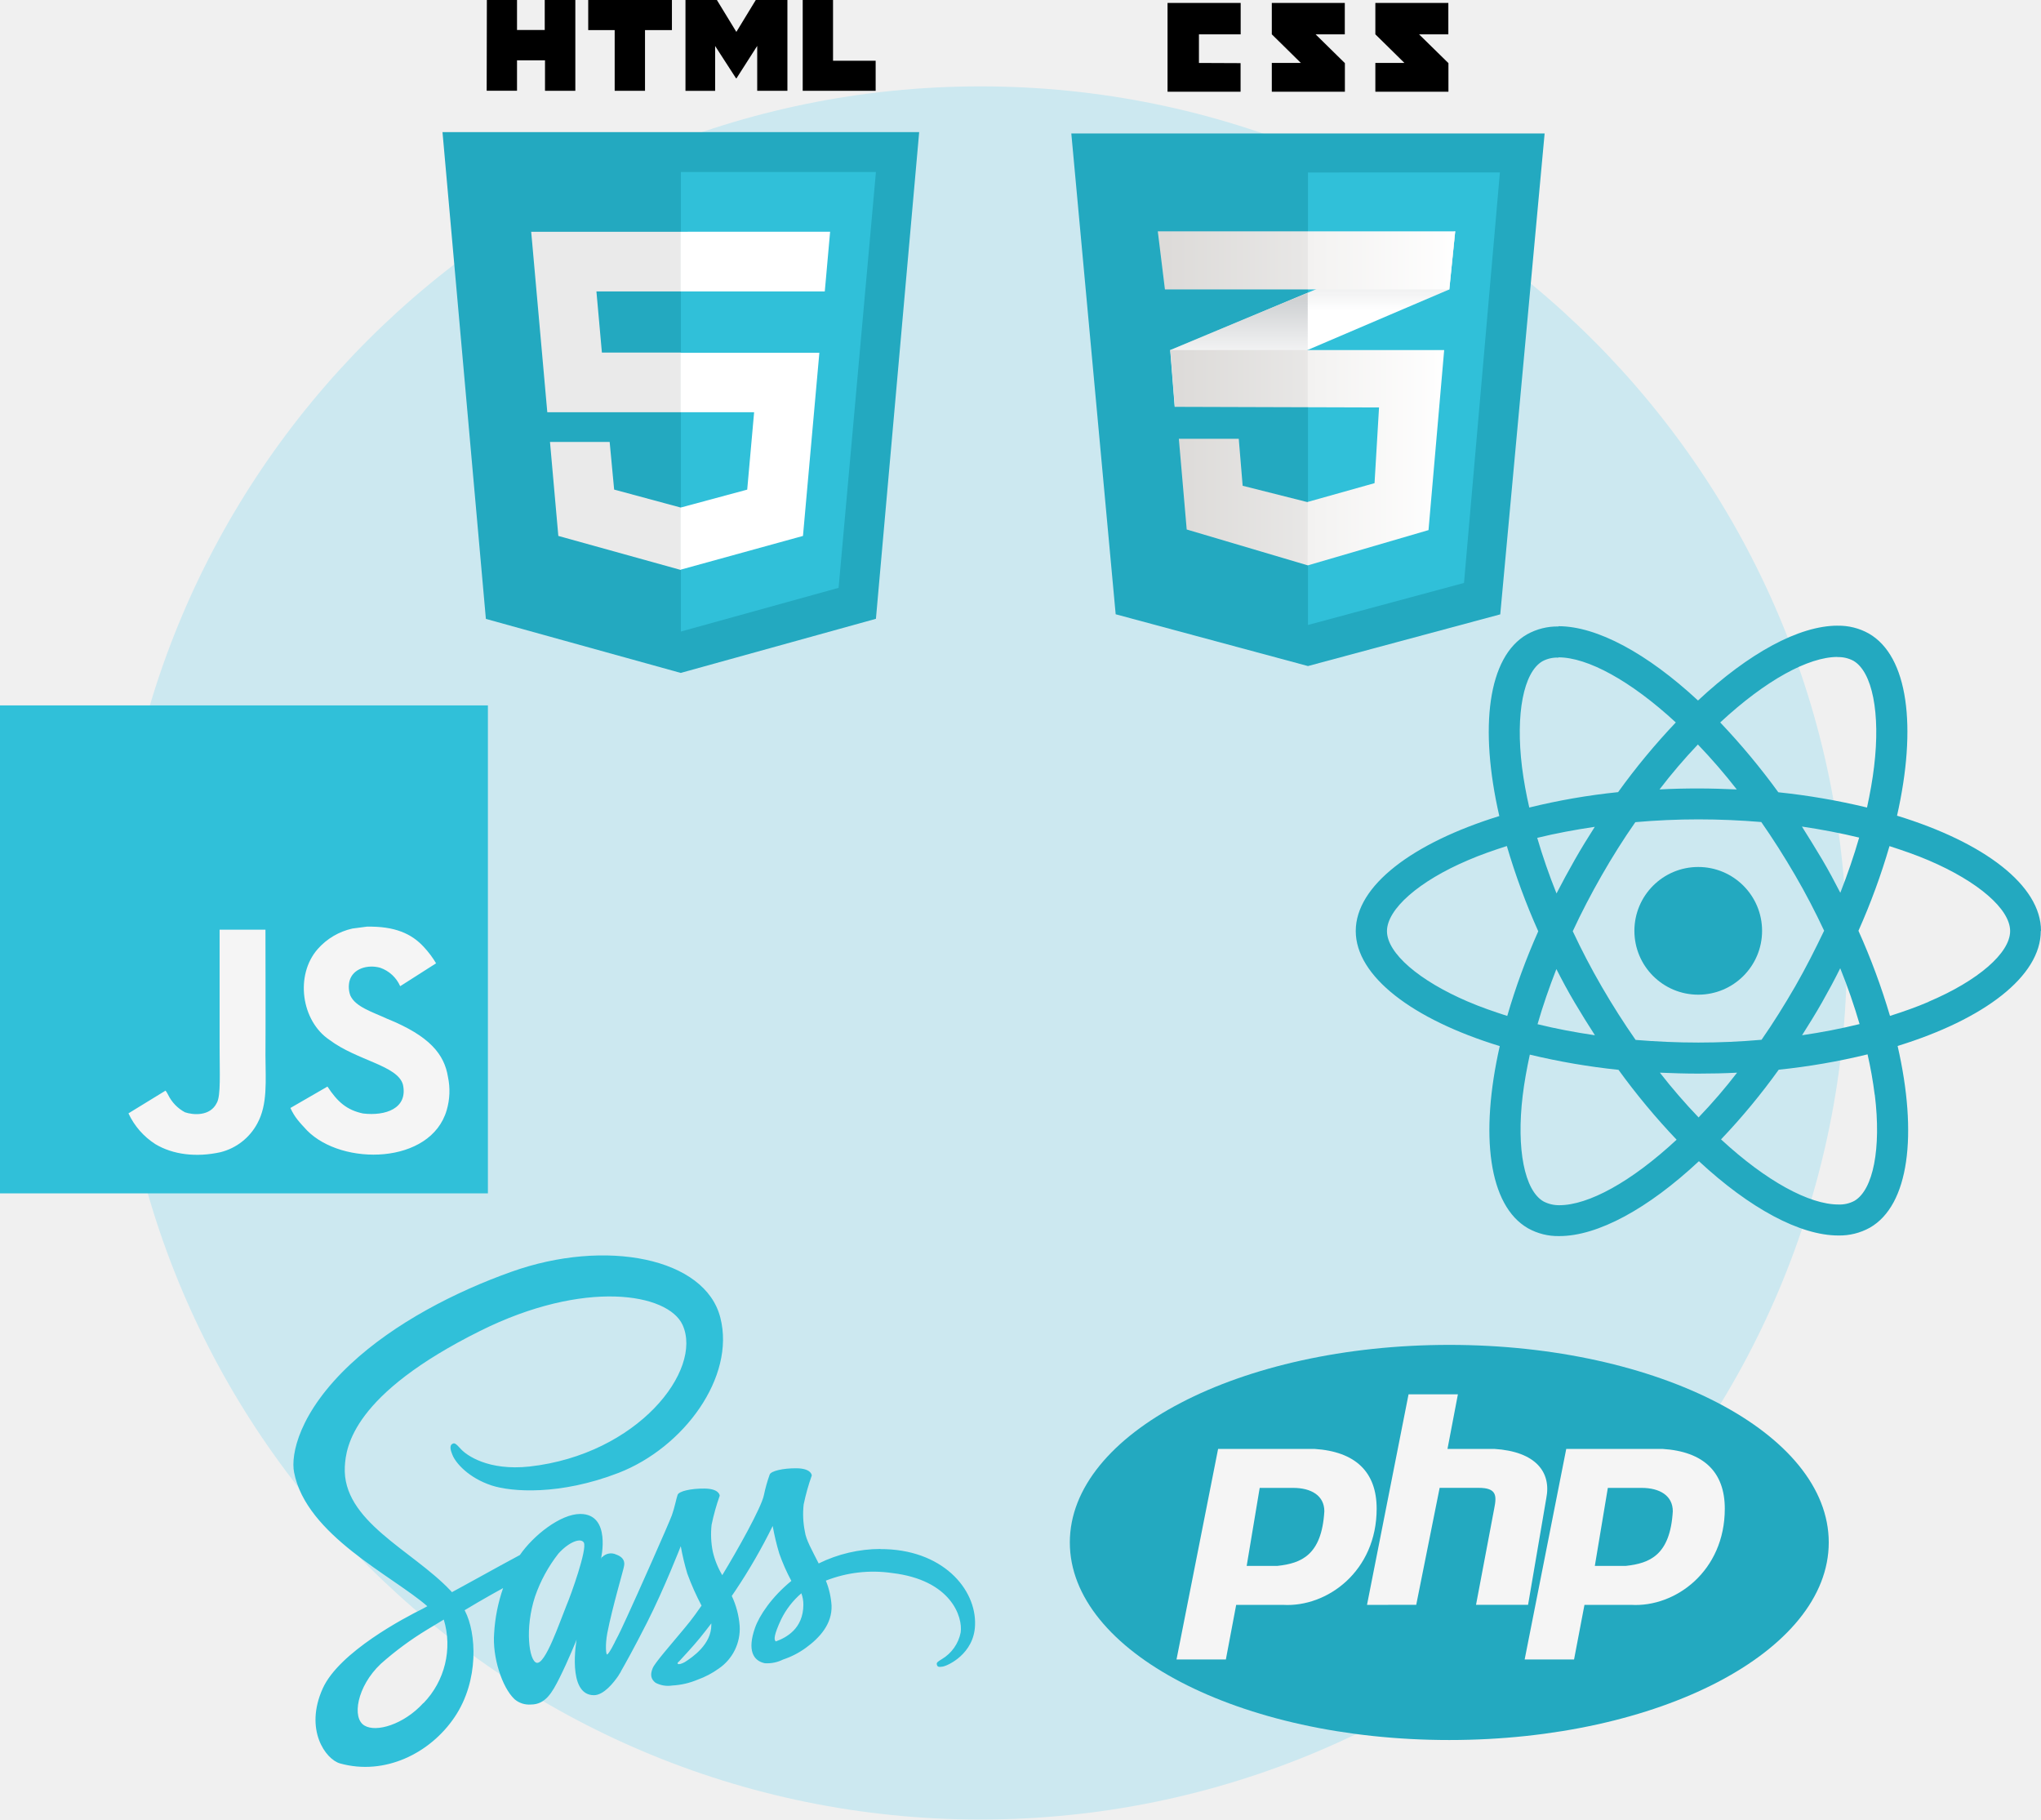
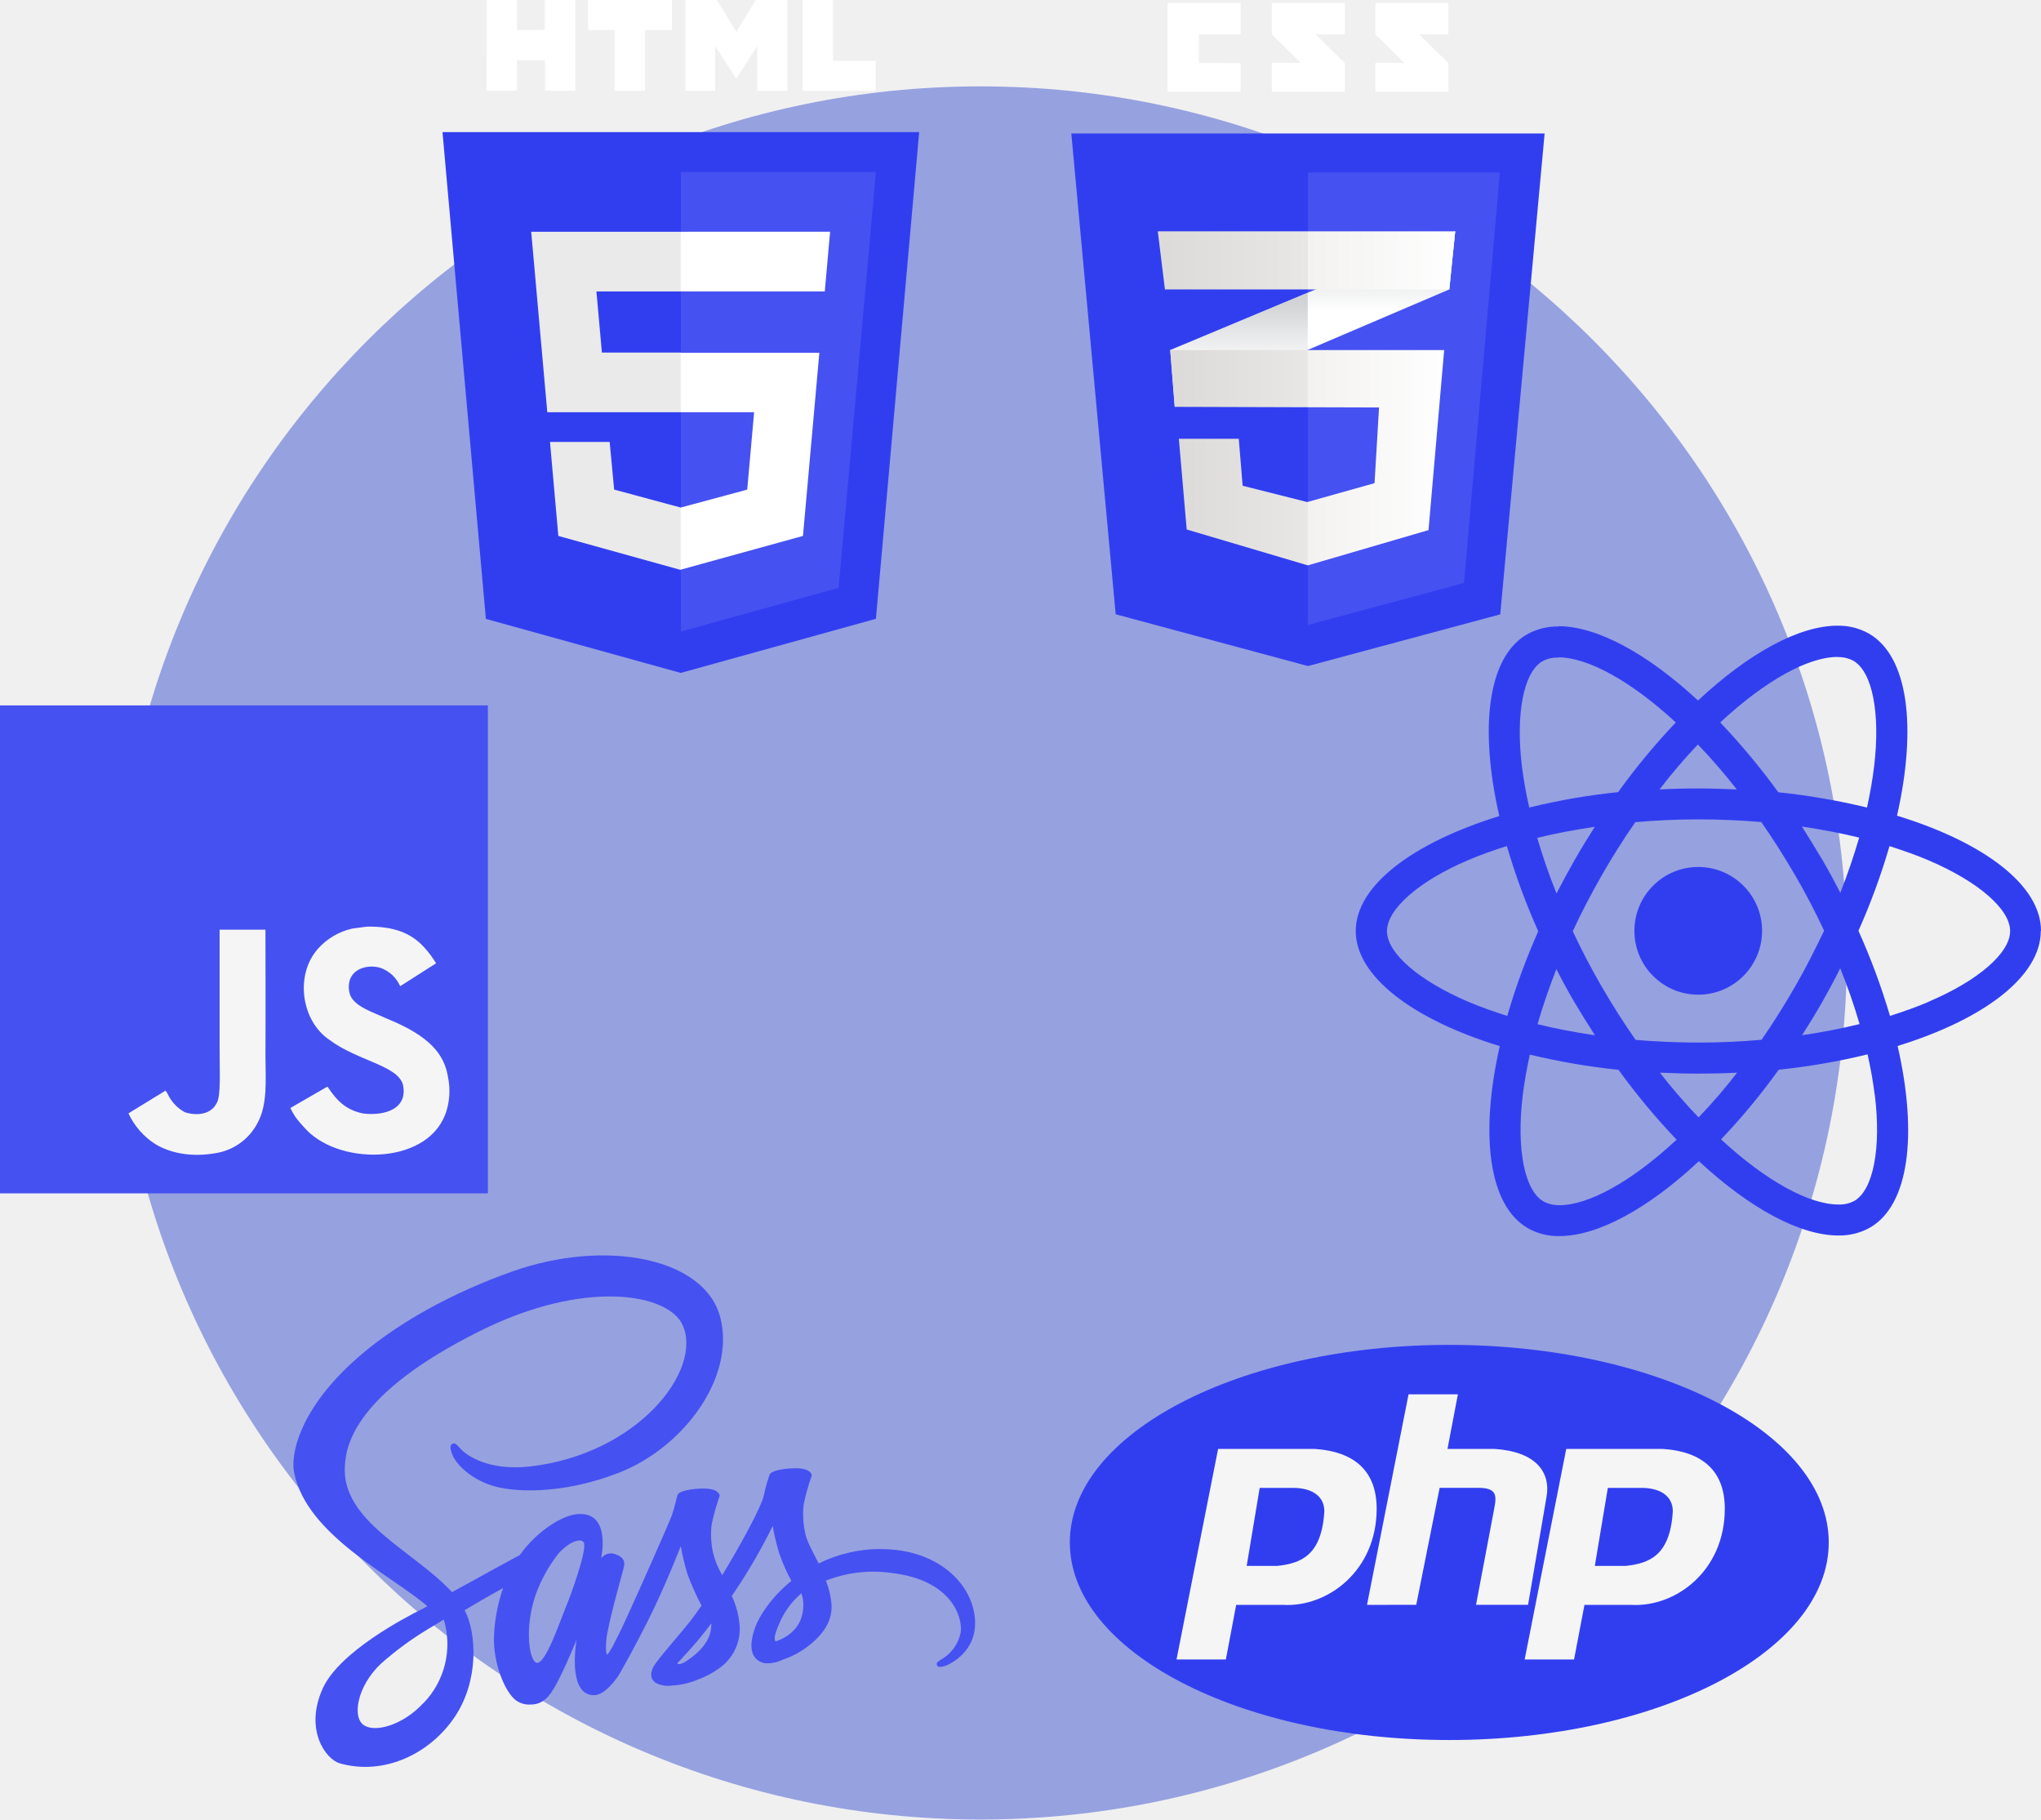
<svg xmlns="http://www.w3.org/2000/svg" xmlns:xlink="http://www.w3.org/1999/xlink" id="Vrstva_1" data-name="Vrstva 1" viewBox="0 0 454.93 405.51">
  <defs>
-     <style>.cls-1{fill:#cce8f0;}.cls-2{fill:#23a9c0;}.cls-3{fill:#30c0d9;}.cls-4{fill:#eaeaea;}.cls-5{fill:#fff;}.cls-6{fill:url(#Nepojmenovaný_přechod_2);}.cls-7{fill:url(#Nepojmenovaný_přechod_2-2);}.cls-8{fill:url(#Nepojmenovaný_přechod_4);}.cls-9{opacity:0.05;isolation:isolate;}.cls-10{fill:url(#Nepojmenovaný_přechod_4-2);}.cls-11,.cls-12{fill:#f5f5f5;}.cls-11{fill-rule:evenodd;}</style>
+     <style>.cls-1{fill:#96a1e0;}.cls-2{fill:#313ef0;}.cls-3{fill:#4651f1;}.cls-4{fill:#eaeaea;}.cls-5{fill:#fff;}.cls-6{fill:url(#Nepojmenovaný_přechod_2);}.cls-7{fill:url(#Nepojmenovaný_přechod_2-2);}.cls-8{fill:url(#Nepojmenovaný_přechod_4);}.cls-9{opacity:0.05;isolation:isolate;}.cls-10{fill:url(#Nepojmenovaný_přechod_4-2);}.cls-11,.cls-12{fill:#f5f5f5;}.cls-11{fill-rule:evenodd;}</style>
    <linearGradient id="Nepojmenovaný_přechod_2" x1="-970.76" y1="-933.78" x2="-970.76" y2="-939.25" gradientTransform="translate(4855 4633.64) scale(4.64)" gradientUnits="userSpaceOnUse">
      <stop offset="0.39" stop-color="#cfd1d3" stop-opacity="0" />
      <stop offset="1" stop-color="#cfd1d3" />
    </linearGradient>
    <linearGradient id="Nepojmenovaný_přechod_2-2" x1="-963.92" y1="-936.51" x2="-963.92" y2="-942.2" xlink:href="#Nepojmenovaný_přechod_2" />
    <linearGradient id="Nepojmenovaný_přechod_4" x1="-974.05" y1="-931.33" x2="-960.9" y2="-931.33" gradientTransform="translate(4855 4633.64) scale(4.64)" gradientUnits="userSpaceOnUse">
      <stop offset="0" stop-color="#e8e6e4" />
      <stop offset="1" stop-color="#fff" />
    </linearGradient>
    <linearGradient id="Nepojmenovaný_přechod_4-2" x1="-974.66" y1="-940.81" x2="-960.38" y2="-940.81" xlink:href="#Nepojmenovaný_přechod_4" />
  </defs>
  <circle class="cls-1" cx="218.54" cy="212.38" r="193.13" />
  <path class="cls-2" d="M181.06,346.49,171.39,238H277.64L268,346.47l-43.51,12.06Z" transform="translate(-72.76 -208.56)" />
  <path class="cls-3" d="M224.52,349.31l35.16-9.74L268,246.9H224.52Z" transform="translate(-72.76 -208.56)" />
  <path class="cls-4" d="M224.52,287.13h-17.6l-1.22-13.62h18.82v-13.3H191.16l.32,3.56,3.27,36.66h29.77Zm0,34.54-.06,0-14.81-4-1-10.61H195.35L197.21,328l27.25,7.57.06,0Z" transform="translate(-72.76 -208.56)" />
-   <path d="M181.28,208.56H188v6.68h6.18v-6.68H201v20.23h-6.76V222H188v6.78h-6.76Zm28.59,6.71h-6v-6.71h18.66v6.71h-6v13.52h-6.76V215.27Zm15.68-6.71h7l4.34,7.11,4.33-7.11h7.05v20.23h-6.73v-10L236.93,226h-.12l-4.65-7.19v10h-6.61V208.56Zm26.13,0h6.76V222.1h9.5v6.69H251.68Z" transform="translate(-72.76 -208.56)" />
+   <path class="cls-5" d="M181.28,208.56H188v6.68h6.18v-6.68H201v20.23h-6.76V222H188v6.78h-6.76Zm28.59,6.71h-6v-6.71h18.66v6.71h-6v13.52h-6.76V215.27Zm15.68-6.71h7l4.34,7.11,4.33-7.11h7.05v20.23h-6.73v-10L236.93,226h-.12l-4.65-7.19v10h-6.61V208.56Zm26.13,0h6.76V222.1h9.5v6.69H251.68Z" transform="translate(-72.76 -208.56)" />
  <path class="cls-5" d="M224.47,287.13v13.3h16.38l-1.54,17.25-14.84,4v13.84L251.74,328l.2-2.24,3.13-35,.32-3.57H224.47Zm0-26.92v13.3H256.6l.27-3,.6-6.75.32-3.56Z" transform="translate(-72.76 -208.56)" />
  <path class="cls-2" d="M407.16,345.48,364.3,357l-42.86-11.54-9.89-107.15h105.5Z" transform="translate(-72.76 -208.56)" />
  <path class="cls-3" d="M364.3,247V347.82l.1,0,34.68-9.34,8-91.49Z" transform="translate(-72.76 -208.56)" />
-   <path d="M340,222.59v-6.38h9.3v-7H333V229h16.28v-6.37Zm26-6.38h6.51v-7H356.24v7c2.18,2.18,3.32,3.22,6.47,6.37h-6.47V229h16.29v-6.37L366,216.21Zm23.08,0h6.51v-7H379.32v7c2.18,2.18,3.32,3.22,6.47,6.37h-6.47V229h16.29v-6.37l-6.51-6.38Z" transform="translate(-72.76 -208.56)" />
+   <path class="cls-5" d="M340,222.59v-6.38h9.3v-7H333V229h16.28v-6.37Zm26-6.38h6.51v-7H356.24v7c2.18,2.18,3.32,3.22,6.47,6.37h-6.47V229h16.29v-6.37L366,216.21Zm23.08,0h6.51v-7H379.32v7c2.18,2.18,3.32,3.22,6.47,6.37h-6.47V229h16.29v-6.37l-6.51-6.38Z" transform="translate(-72.76 -208.56)" />
  <path class="cls-5" d="M364.26,273.8l-30.67,12.78,1,12.65,29.65-12.68,31.55-13.49,1.31-12.94L364.26,273.8Z" transform="translate(-72.76 -208.56)" />
  <path class="cls-6" d="M333.59,286.58l1,12.65,29.66-12.68V273.8Z" transform="translate(-72.76 -208.56)" />
  <path class="cls-7" d="M397.12,260.12,364.26,273.8v12.75l31.55-13.49Z" transform="translate(-72.76 -208.56)" />
  <path class="cls-8" d="M333.63,286.58l1,12.65,45.51.14-1,16.87-15,4.21-14.4-3.63-.87-10.47H335.52l1.75,20.21,27,8,26.9-7.86,3.49-40.12Z" transform="translate(-72.76 -208.56)" />
  <path class="cls-9" d="M364.26,286.58H333.59l1,12.65,29.65.09V286.58Zm0,33.83-.14,0-14.39-3.63-.88-10.47H335.48l1.74,20.21,27,8Z" transform="translate(-72.76 -208.56)" />
  <path class="cls-10" d="M330.83,260.12h66.29l-1.31,12.94H332.42l-1.59-12.94Z" transform="translate(-72.76 -208.56)" />
  <path class="cls-9" d="M364.26,260.12H330.83l1.59,12.94h31.84V260.12Z" transform="translate(-72.76 -208.56)" />
  <ellipse class="cls-2" cx="323.04" cy="343.76" rx="84.58" ry="44.03" />
  <path class="cls-11" d="M335,578.4l9.27-46.93h21.43c9.27.58,13.91,5.21,13.91,13.33,0,13.9-11,22-20.86,21.43H348.3L346,578.4Zm15.64-20.86,2.9-17.38H361c4.06,0,6.95,1.74,6.95,5.21-.58,9.85-5.21,11.59-10.42,12.17Zm26.82,8.69,9.26-46.92h11l-2.32,12.16h10.43c9.27.58,12.75,5.21,11.59,11l-4.06,23.75H401.76l4.05-21.43c.58-2.9.58-4.64-3.47-4.64h-8.69l-5.22,26.07ZM412.6,578.4l9.27-46.93H443.3c9.27.58,13.91,5.21,13.91,13.33,0,13.9-11,22-20.86,21.43H425.93l-2.32,12.17Zm15.64-20.86,2.9-17.38h7.53c4.06,0,6.95,1.74,6.95,5.21-.58,9.85-5.21,11.59-10.43,12.17Z" transform="translate(-72.76 -208.56)" />
  <path class="cls-3" d="M72.76,365.77H181.51V474.52H72.76Z" transform="translate(-72.76 -208.56)" />
  <path class="cls-12" d="M172.61,448.58c-.8-5-4-9.12-13.62-13-3.32-1.53-7-2.63-8.14-5.15a5.62,5.62,0,0,1-.2-3.18c.72-2.89,4.16-3.79,6.89-3a7.58,7.58,0,0,1,4.42,4.1c4.69-3,4.68-3,8-5.1a21,21,0,0,0-2.62-3.52c-2.83-3.15-6.67-4.77-12.82-4.65l-3.21.42a14.51,14.51,0,0,0-7.71,4.54c-5.15,5.84-3.68,16.07,2.59,20.27,6.17,4.64,15.23,5.69,16.39,10,1.13,5.3-3.9,7-8.89,6.41-3.68-.77-5.73-2.64-7.94-6l-8.26,4.77c1,2.17,2,3.15,3.7,5,7.88,8,27.59,7.6,31.13-4.49A15.11,15.11,0,0,0,172.61,448.58Zm-40.73-32.83H121.71c0,8.79,0,17.51,0,26.3,0,5.59.29,10.72-.62,12.29-1.49,3.09-5.35,2.71-7.1,2.11a8.77,8.77,0,0,1-3.76-3.9,5.24,5.24,0,0,0-.57-.93l-8.27,5.07a16.32,16.32,0,0,0,6,6.86c3.88,2.33,9.09,3,14.54,1.79a12.84,12.84,0,0,0,8.2-6.43c2.32-4.27,1.82-9.44,1.8-15.15.05-9.33,0-18.65,0-28Z" transform="translate(-72.76 -208.56)" />
  <path class="cls-3" d="M269,553.77A31.39,31.39,0,0,0,255.24,557c-1.42-2.83-2.85-5.29-3.08-7.13a19.53,19.53,0,0,1-.27-6,48.45,48.45,0,0,1,1.81-6.47c0-.27-.33-1.58-3.38-1.61s-5.71.6-6,1.4a34,34,0,0,0-1.28,4.54c-.53,2.79-6.12,12.68-9.29,17.88a18.25,18.25,0,0,1-2.11-5.23,19.52,19.52,0,0,1-.27-6,48.93,48.93,0,0,1,1.81-6.47c0-.27-.32-1.57-3.38-1.6s-5.7.59-6,1.39-.62,2.71-1.28,4.55-8,18.35-10,22.65c-1,2.2-1.85,4-2.47,5.14s0,.09-.09.21l-.83,1.57v0c-.42.74-.86,1.46-1.07,1.46s-.44-2,.06-4.73c1.1-5.73,3.77-14.66,3.74-15,0-.15.51-1.72-1.72-2.52a2.7,2.7,0,0,0-3.12.53c-.18,0-.32.48-.32.48s2.4-10.07-4.61-10.07c-4.39,0-10.45,4.78-13.45,9.15-1.9,1-5.94,3.23-10.21,5.58-1.64.89-3.33,1.84-4.93,2.7l-.33-.36c-8.49-9-24.2-15.47-23.55-27.64.24-4.43,1.79-16.1,30.17-30.23,23.25-11.58,41.87-8.4,45.11-1.34,4.6,10.1-10,28.87-34.12,31.57-9.21,1-14.05-2.53-15.26-3.86s-1.46-1.46-1.93-1.19c-.77.42-.3,1.66,0,2.41.71,1.87,3.68,5.19,8.73,6.85,4.42,1.46,15.23,2.26,28.3-2.79,14.63-5.67,26.07-21.41,22.71-34.56C230,488.89,207.74,484.49,186.74,492c-12.5,4.45-26,11.4-35.78,20.51-11.58,10.81-13.42,20.26-12.65,24.18,2.7,14,22,23.1,29.7,29.84-.39.2-.75.41-1.07.59-3.86,1.9-18.56,9.59-22.24,17.73-4.16,9.2.65,15.83,3.86,16.72,9.91,2.76,20.07-2.2,25.56-10.37s4.81-18.76,2.29-23.6l-.09-.18,3-1.78c2-1.16,3.89-2.23,5.58-3.15a37.07,37.07,0,0,0-2,10.09c-.41,5.23,1.72,12,4.54,14.67a5,5,0,0,0,3.66,1.19c3.26,0,4.75-2.7,6.38-5.94,2-4,3.8-8.52,3.8-8.52s-2.23,12.38,3.86,12.38c2.23,0,4.46-2.88,5.47-4.36v0l.17-.3a6.65,6.65,0,0,0,.36-.56v-.06c.89-1.55,2.88-5.08,5.85-10.93,3.83-7.54,7.51-17,7.51-17a54.62,54.62,0,0,0,1.46,6.12,58,58,0,0,0,3.17,7.13c-.89,1.25-1.42,2-1.42,2l0,0c-.71,1-1.52,2-2.35,3-3,3.62-6.65,7.75-7.12,8.94-.57,1.39-.45,2.43.65,3.26a6,6,0,0,0,3.74.6,16.83,16.83,0,0,0,5.58-1.28,19.33,19.33,0,0,0,4.81-2.53,10.72,10.72,0,0,0,4.61-9.47,19.13,19.13,0,0,0-1.76-6.68c.27-.38.54-.77.81-1.19a125.32,125.32,0,0,0,8.31-14.4,54.62,54.62,0,0,0,1.46,6.12,42.48,42.48,0,0,0,2.7,6.12c-4.4,3.59-7.16,7.75-8.11,10.48-1.75,5-.39,7.33,2.2,7.87a8,8,0,0,0,4.07-.83,18.51,18.51,0,0,0,5.13-2.65c3-2.19,5.82-5.25,5.67-9.38a17.78,17.78,0,0,0-1.27-5.55,28.88,28.88,0,0,1,14.73-1.7c13.21,1.55,15.82,9.8,15.32,13.25a8.92,8.92,0,0,1-4.19,5.94c-.92.56-1.22.77-1.13,1.18.12.63.54.6,1.34.48,1.1-.18,6.95-2.82,7.18-9.18.36-8.16-7.39-17.07-21.14-17ZM167.11,588.12c-4.36,4.78-10.51,6.6-13.12,5-2.82-1.63-1.72-8.67,3.65-13.75A70.78,70.78,0,0,1,168,571.73l2.7-1.63.29-.18.69-.41a18.91,18.91,0,0,1-4.52,18.61ZM199,566.42c-1.51,3.71-4.72,13.24-6.65,12.71-1.66-.45-2.67-7.66-.32-14.79a32.93,32.93,0,0,1,5.19-9.53c2.41-2.67,5-3.57,5.67-2.47C203.7,553.77,200,564.1,199,566.42ZM225.37,579c-.65.33-1.24.56-1.51.38s.27-.56.27-.56,3.29-3.53,4.6-5.17c.74-.95,1.63-2,2.58-3.29v.35c0,4.28-4.1,7.13-5.94,8.29Zm20.31-4.63c-.47-.36-.41-1.46,1.19-4.9a18.22,18.22,0,0,1,4.51-5.82,7.27,7.27,0,0,1,.45,2.55C251.8,571.56,248,573.54,245.68,574.38Z" transform="translate(-72.76 -208.56)" />
  <path class="cls-2" d="M527.69,416c0-10.12-12.67-19.71-32.09-25.65,4.48-19.8,2.49-35.56-6.29-40.6a13.67,13.67,0,0,0-7-1.74V355a7.16,7.16,0,0,1,3.54.81c4.24,2.43,6.08,11.67,4.64,23.57-.34,2.92-.9,6-1.58,9.15a150.77,150.77,0,0,0-19.77-3.4,154.08,154.08,0,0,0-12.95-15.56c10.15-9.43,19.67-14.6,26.15-14.6V348c-8.56,0-19.77,6.1-31.1,16.68-11.34-10.52-22.54-16.56-31.1-16.56v6.94c6.44,0,16,5.14,26.15,14.51a148.06,148.06,0,0,0-12.86,15.53,144.94,144.94,0,0,0-19.8,3.43,91.27,91.27,0,0,1-1.62-9c-1.46-11.89.34-21.14,4.55-23.6a6.9,6.9,0,0,1,3.58-.81v-6.94a13.83,13.83,0,0,0-7,1.75c-8.75,5-10.71,20.76-6.19,40.5-19.37,6-32,15.53-32,25.62s12.67,19.7,32.1,25.65c-4.48,19.8-2.49,35.55,6.29,40.6a13.7,13.7,0,0,0,7,1.74c8.56,0,19.77-6.1,31.1-16.69,11.34,10.52,22.54,16.56,31.1,16.56a13.93,13.93,0,0,0,7-1.74c8.75-5,10.71-20.76,6.19-40.5,19.31-5.95,31.91-15.54,31.91-25.62Zm-40.53-20.77c-1.15,4-2.58,8.16-4.2,12.3-1.28-2.49-2.62-5-4.08-7.47s-3-4.92-4.48-7.29c4.42.66,8.68,1.47,12.76,2.46ZM472.9,428.4c-2.43,4.2-4.92,8.19-7.5,11.89-4.64.41-9.34.62-14.07.62s-9.4-.21-14-.59c-2.58-3.7-5.11-7.66-7.53-11.83s-4.52-8.22-6.48-12.39c1.93-4.17,4.11-8.34,6.44-12.42s4.92-8.19,7.51-11.89c4.64-.41,9.34-.62,14.07-.62s9.4.21,14,.59c2.58,3.7,5.1,7.66,7.53,11.83s4.52,8.22,6.48,12.39c-2,4.17-4.11,8.34-6.45,12.42Zm10.06-4c1.68,4.17,3.11,8.34,4.29,12.39-4.07,1-8.37,1.84-12.82,2.49,1.52-2.4,3.05-4.85,4.48-7.38s2.77-5,4-7.5Zm-31.57,33.22a129.23,129.23,0,0,1-8.65-10c2.8.12,5.66.21,8.56.21s5.82-.06,8.65-.21A120.6,120.6,0,0,1,451.39,457.57Zm-23.16-18.34c-4.42-.65-8.69-1.46-12.76-2.46,1.15-4,2.58-8.15,4.2-12.29,1.27,2.49,2.61,5,4.08,7.47S426.7,436.87,428.23,439.23Zm23-64.78a129.23,129.23,0,0,1,8.65,10c-2.8-.12-5.67-.22-8.56-.22s-5.82.06-8.66.22A122.6,122.6,0,0,1,451.24,374.45Zm-23,18.33c-1.53,2.4-3.05,4.86-4.48,7.38s-2.78,5-4.05,7.47c-1.68-4.17-3.11-8.34-4.3-12.39,4.08-1,8.38-1.8,12.83-2.46Zm-28.18,39c-11-4.7-18.14-10.86-18.14-15.75S389,404.93,400,400.26c2.68-1.16,5.61-2.18,8.63-3.15a149.89,149.89,0,0,0,7,19,147.85,147.85,0,0,0-6.91,18.87c-3.08-1-6-2-8.72-3.18Zm16.75,44.49c-4.23-2.43-6.07-11.68-4.64-23.57.35-2.93.91-6,1.59-9.15a152.19,152.19,0,0,0,19.77,3.39,151.83,151.83,0,0,0,12.95,15.57c-10.15,9.43-19.67,14.6-26.15,14.6a7.44,7.44,0,0,1-3.52-.84Zm73.85-23.73c1.46,11.9-.35,21.14-4.55,23.6a6.93,6.93,0,0,1-3.58.81c-6.44,0-16-5.13-26.15-14.51a146,146,0,0,0,12.86-15.53,146.8,146.8,0,0,0,19.8-3.42A90.8,90.8,0,0,1,490.62,452.52Zm12-20.76c-2.68,1.15-5.6,2.18-8.62,3.14A149.32,149.32,0,0,0,487,416a148,148,0,0,0,6.92-18.87c3.08,1,6,2,8.74,3.18,11,4.7,18.15,10.86,18.15,15.75s-7.16,11.08-18.18,15.75Z" transform="translate(-72.76 -208.56)" />
  <circle class="cls-2" cx="378.53" cy="207.45" r="14.23" />
</svg>
